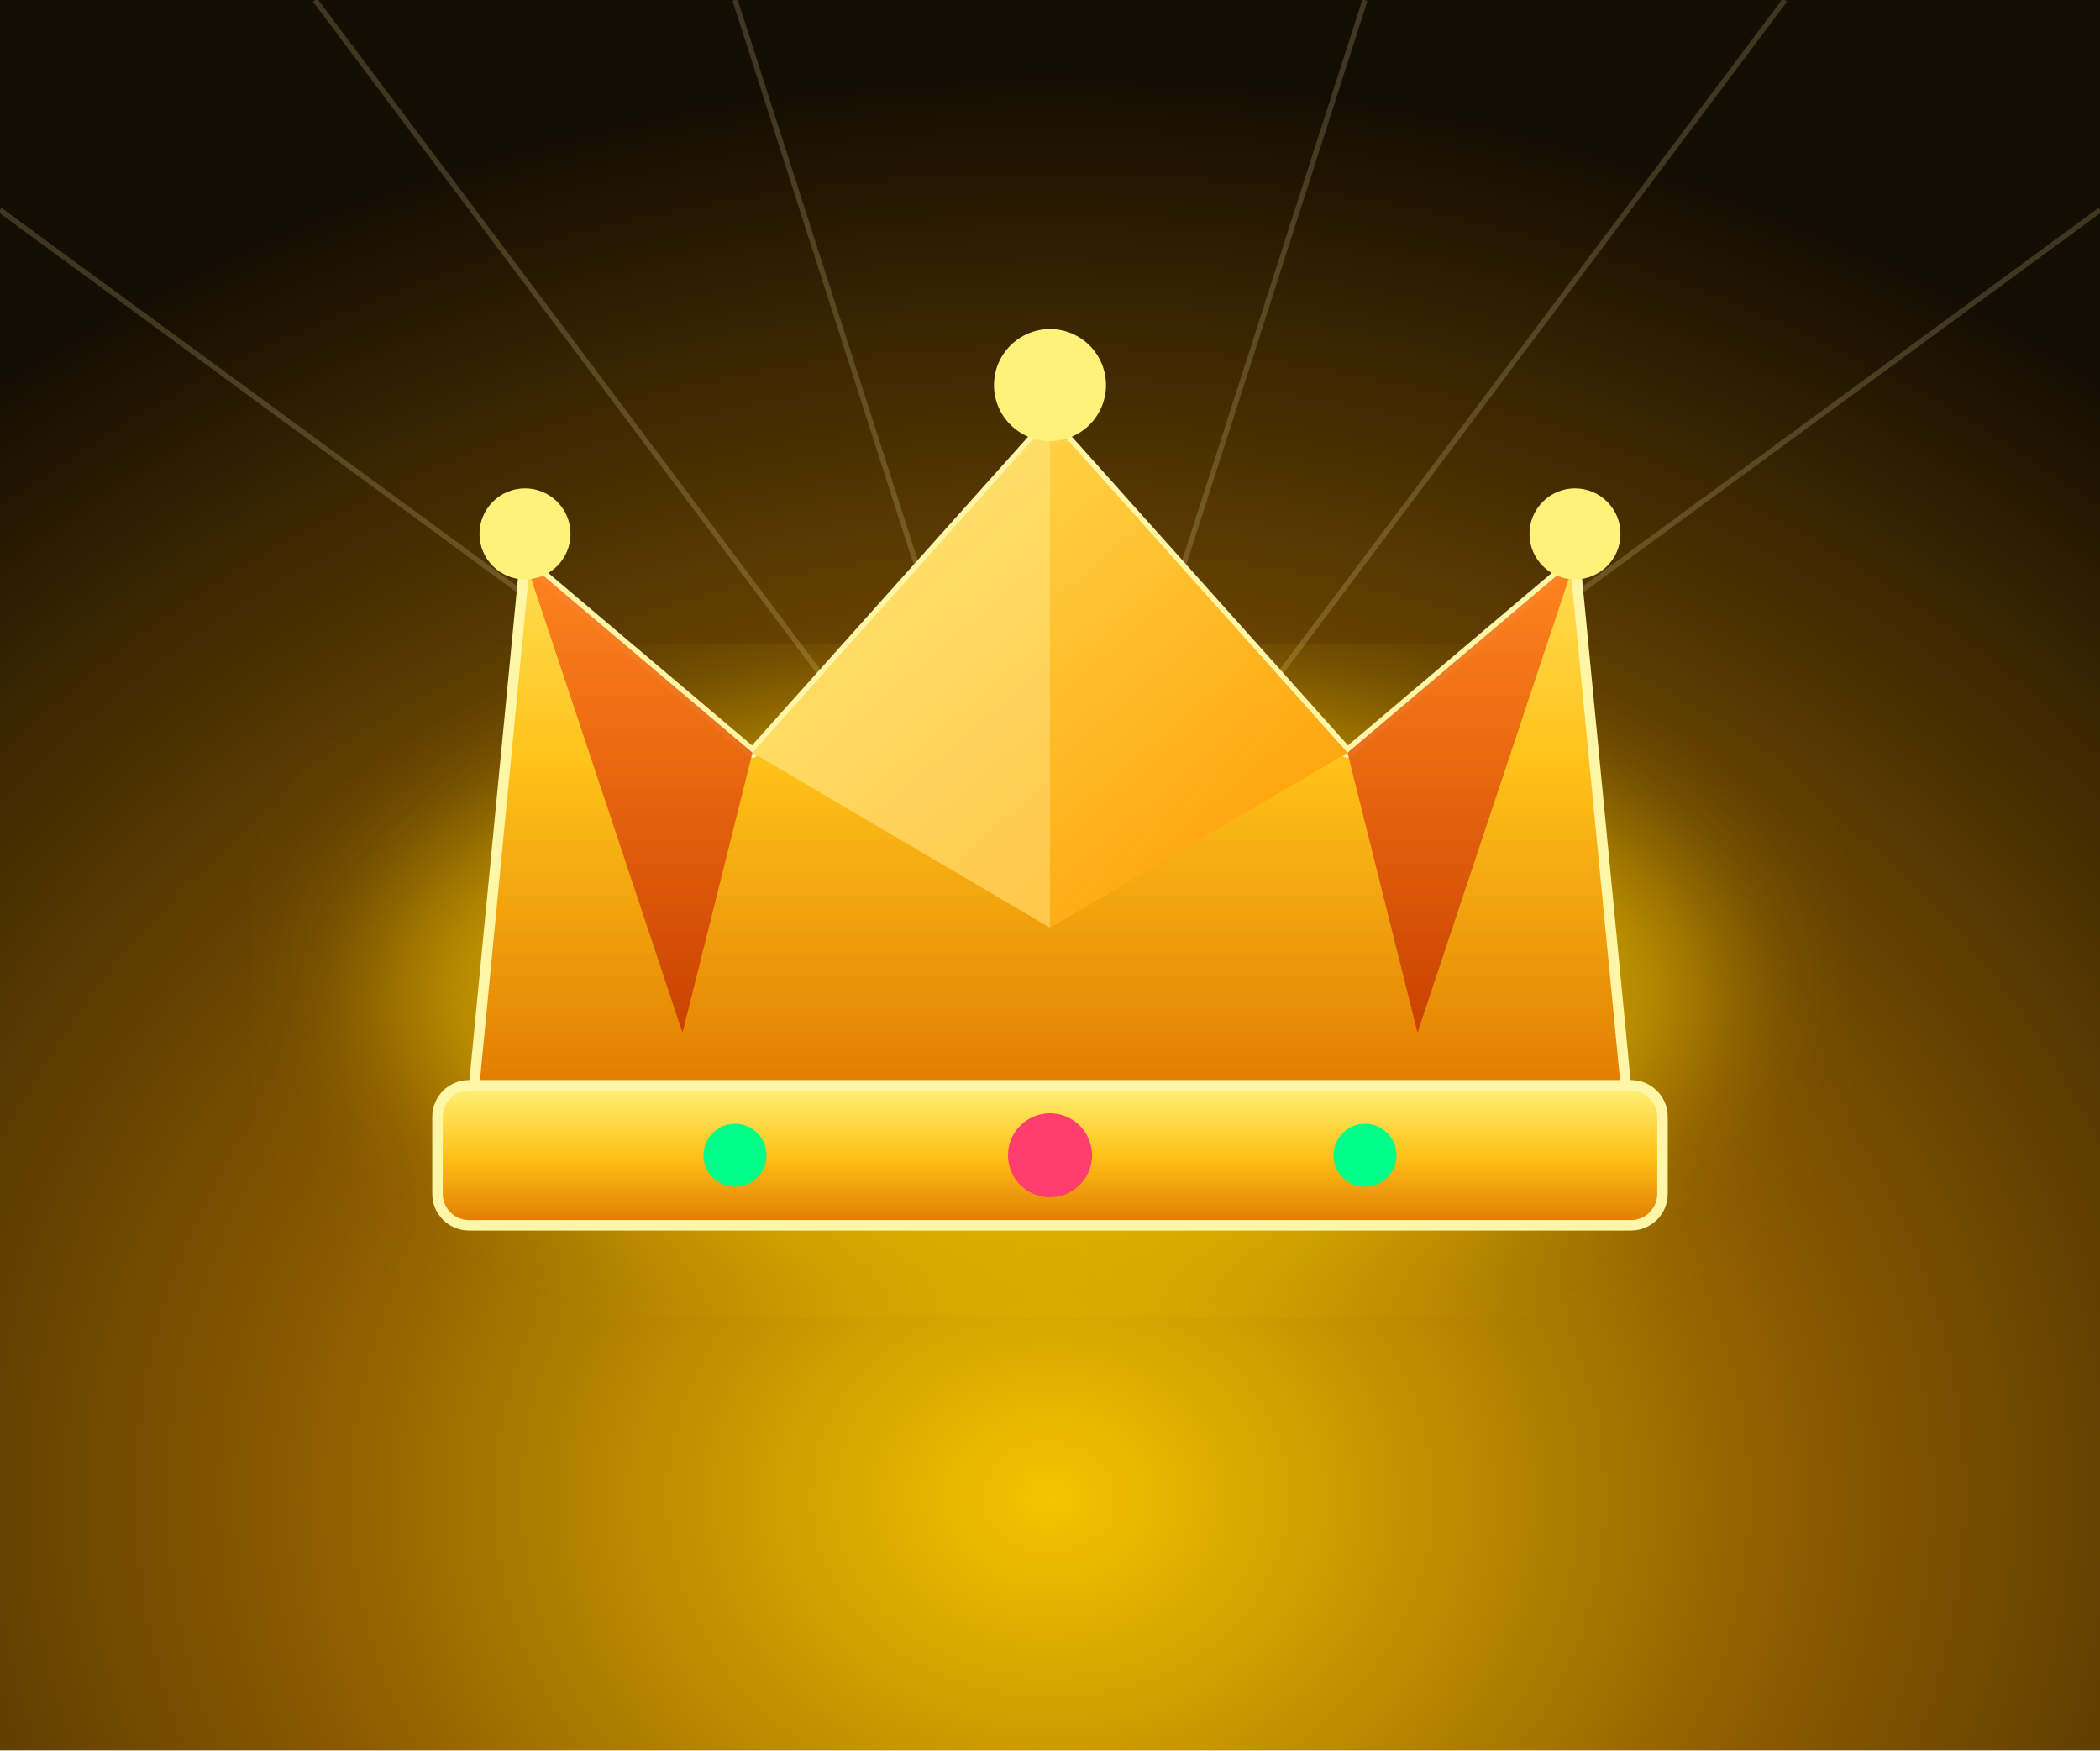
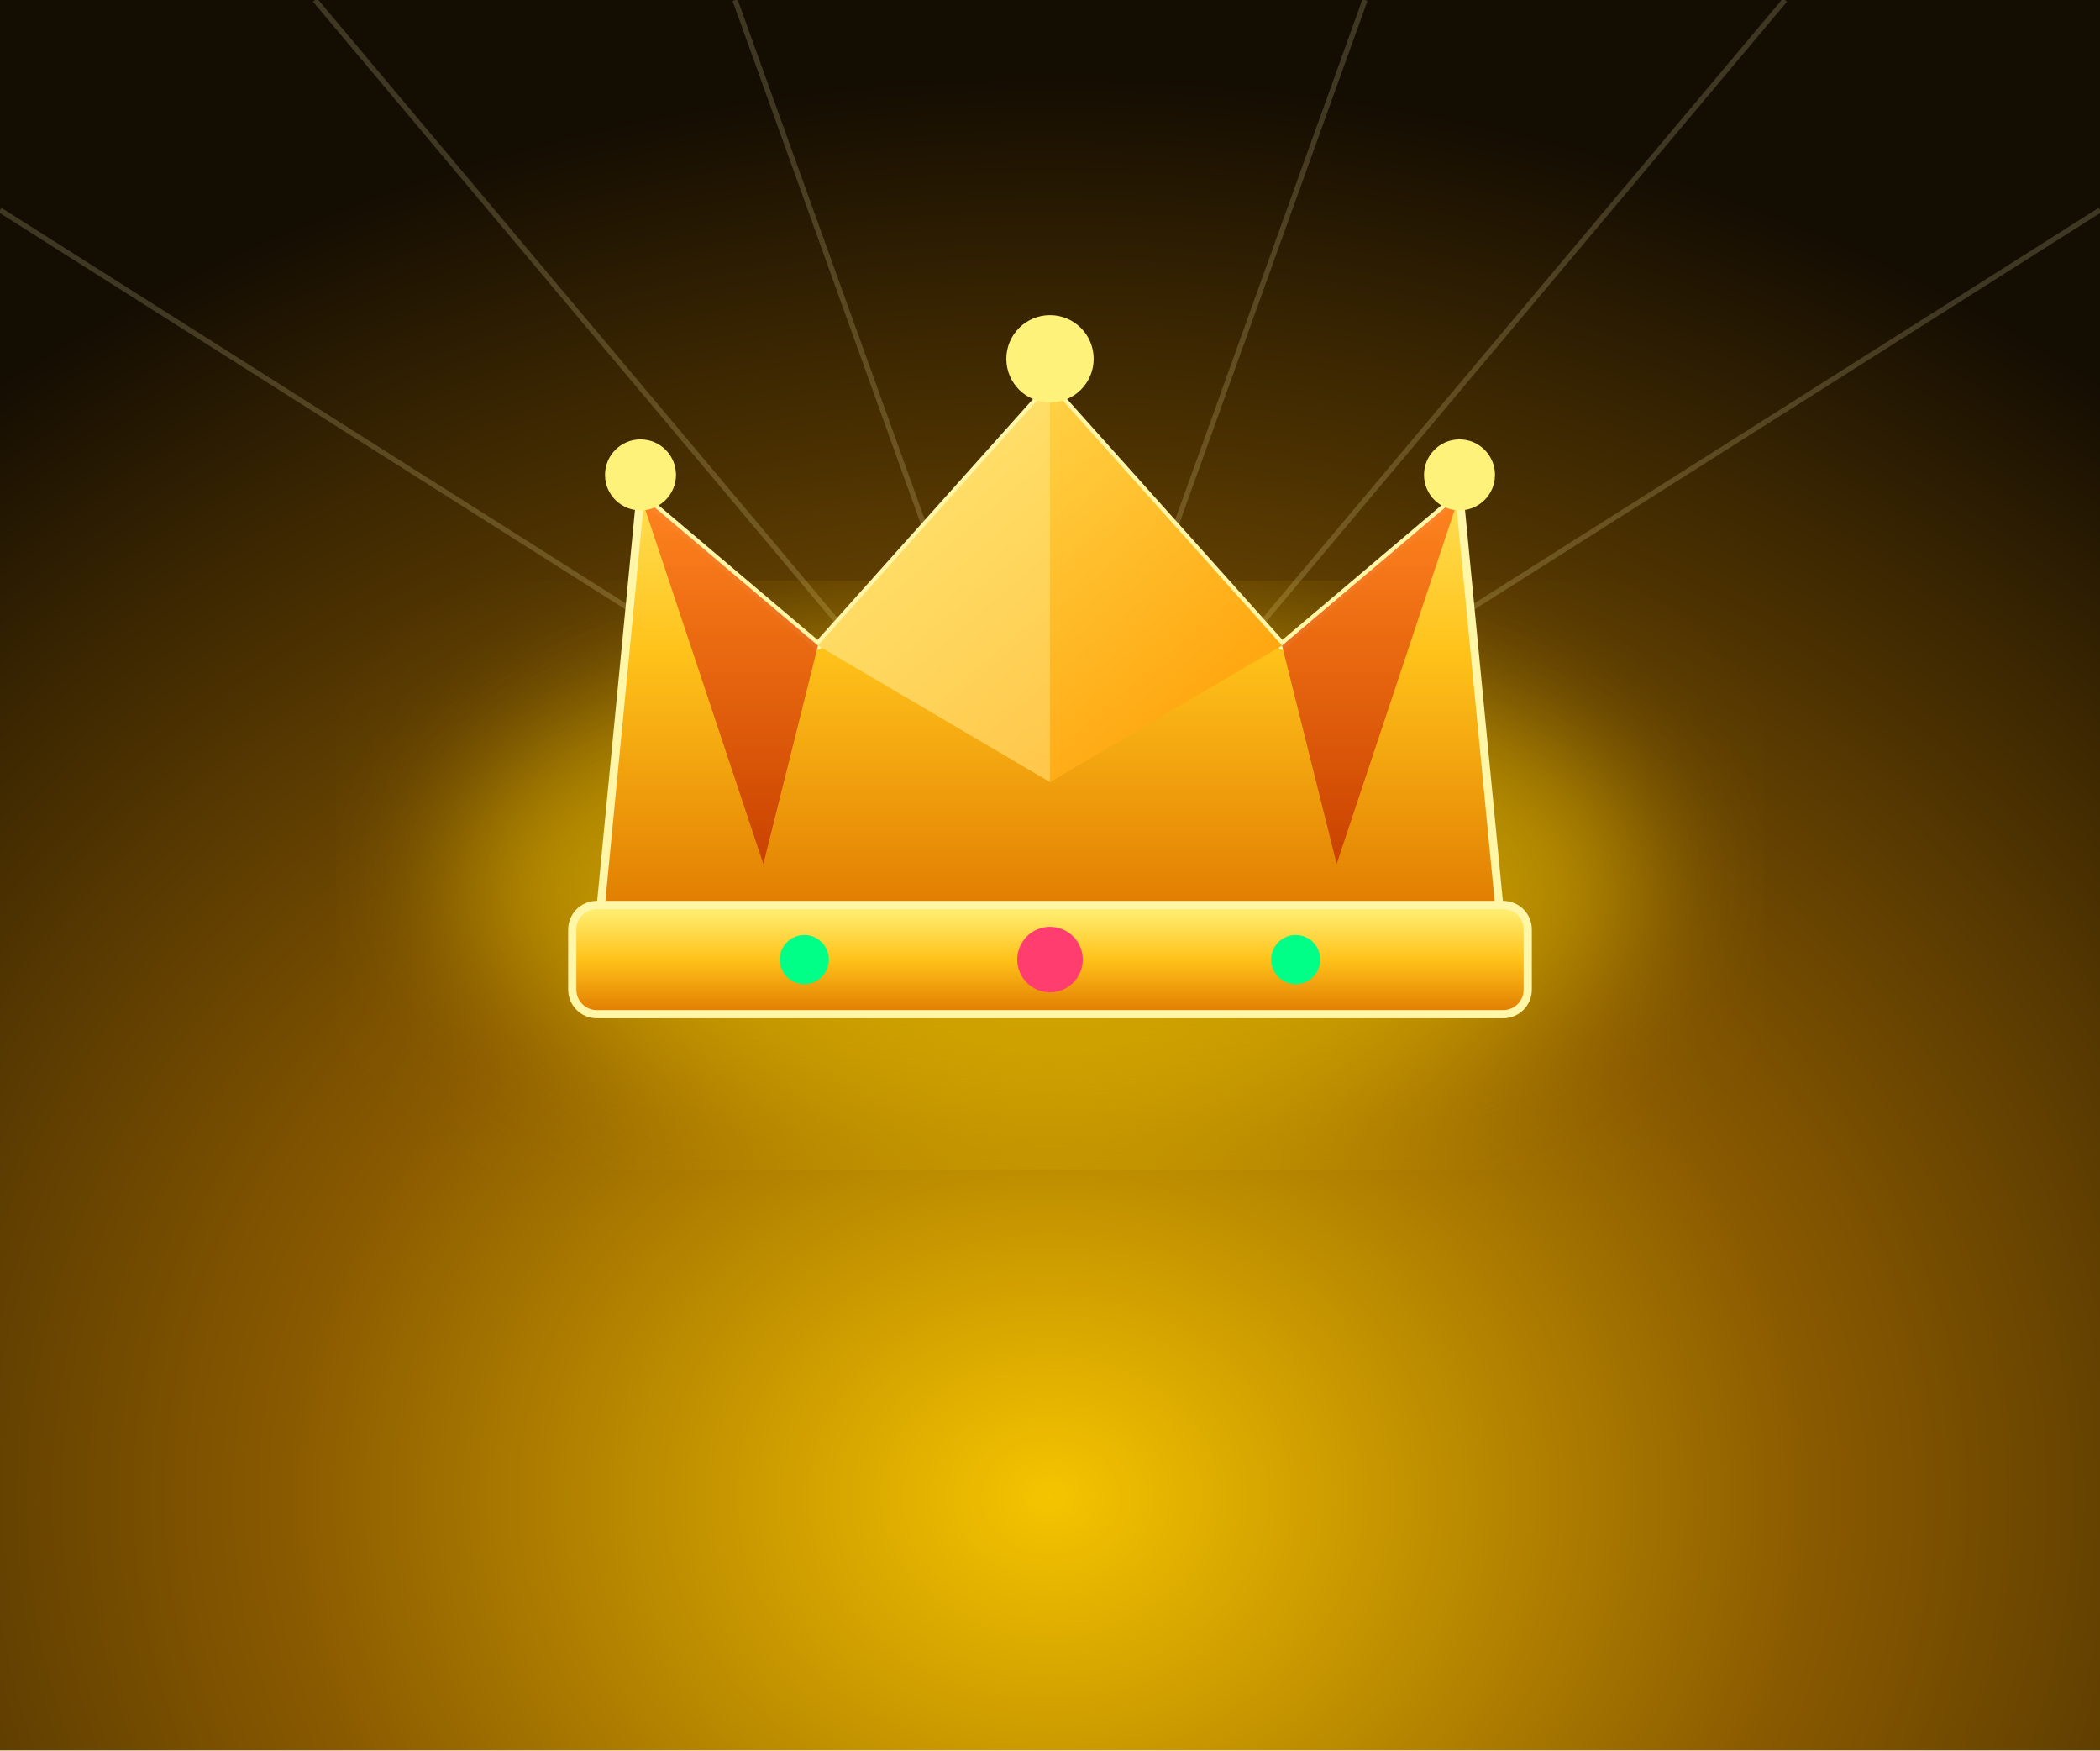
<svg xmlns="http://www.w3.org/2000/svg" viewBox="0 0 1200 1000">
  <defs>
    <radialGradient id="bg" cx="50%" cy="85%" r="80%">
      <stop offset="0" stop-color="#f5c400" />
      <stop offset=".45" stop-color="#8a5a00" />
      <stop offset="1" stop-color="#140d02" />
    </radialGradient>
    <linearGradient id="g1" x1="0" y1="0" x2="0" y2="1">
      <stop offset="0" stop-color="#fff27a" />
      <stop offset=".5" stop-color="#ffc21a" />
      <stop offset="1" stop-color="#e07a00" />
    </linearGradient>
    <linearGradient id="g2" x1="0" y1="0" x2="1" y2="1">
      <stop offset="0" stop-color="#ffe55c" />
      <stop offset="1" stop-color="#ff9a00" />
    </linearGradient>
    <linearGradient id="g3" x1="0" y1="0" x2="0" y2="1">
      <stop offset="0" stop-color="#ff7a1a" />
      <stop offset="1" stop-color="#c63a00" />
    </linearGradient>
    <filter id="glow">
      <feGaussianBlur stdDeviation="40" />
    </filter>
  </defs>
  <rect width="1200" height="1000" fill="url(#bg)" />
  <g opacity=".18" stroke="#fff3b0" stroke-width="3" fill="none">
-     <path d="M600 560 L0 120 M600 560 L1200 120 M600 560 L180 0 M600 560 L1020 0 M600 560 L420 0 M600 560 L780 0" />
+     <path d="M600 500 L0 120 M600 500 L1200 120 M600 500 L180 0 M600 500 L1020 0 M600 500 L420 0 M600 500 L780 0" />
  </g>
-   <ellipse cx="600" cy="560" rx="380" ry="160" fill="#ffd400" opacity=".55" filter="url(#glow)" />
-   <g transform="translate(600 470)">
+   <ellipse cx="600" cy="500" rx="340" ry="140" fill="#ffd400" opacity=".5" filter="url(#glow)" />
+   <g transform="translate(600 400) scale(.78)">
    <path d="M-330 160 L-300 -150 L-170 -40 L0 -230 L170 -40 L300 -150 L330 160 Z" fill="url(#g1)" stroke="#fff6a8" stroke-width="6" stroke-linejoin="round" />
    <path d="M-300 -150 L-170 -40 L-210 120 Z" fill="url(#g3)" opacity=".9" />
    <path d="M300 -150 L170 -40 L210 120 Z" fill="url(#g3)" opacity=".9" />
    <path d="M0 -230 L170 -40 L0 60 L-170 -40 Z" fill="url(#g2)" />
    <path d="M0 -230 L0 60 L-170 -40 Z" fill="#fff6a8" opacity=".35" />
    <rect x="-350" y="150" width="700" height="80" rx="18" fill="url(#g1)" stroke="#fff6a8" stroke-width="6" />
    <circle cx="-300" cy="-165" r="26" fill="#fff27a" />
    <circle cx="300" cy="-165" r="26" fill="#fff27a" />
    <circle cx="0" cy="-250" r="32" fill="#fff27a" />
    <g fill="#00ff86">
      <circle cx="-180" cy="190" r="18" />
      <circle cx="180" cy="190" r="18" />
    </g>
    <circle cx="0" cy="190" r="24" fill="#ff3d6e" />
  </g>
  <rect y="640" width="1200" height="360" fill="url(#bg)" opacity="0" />
</svg>
